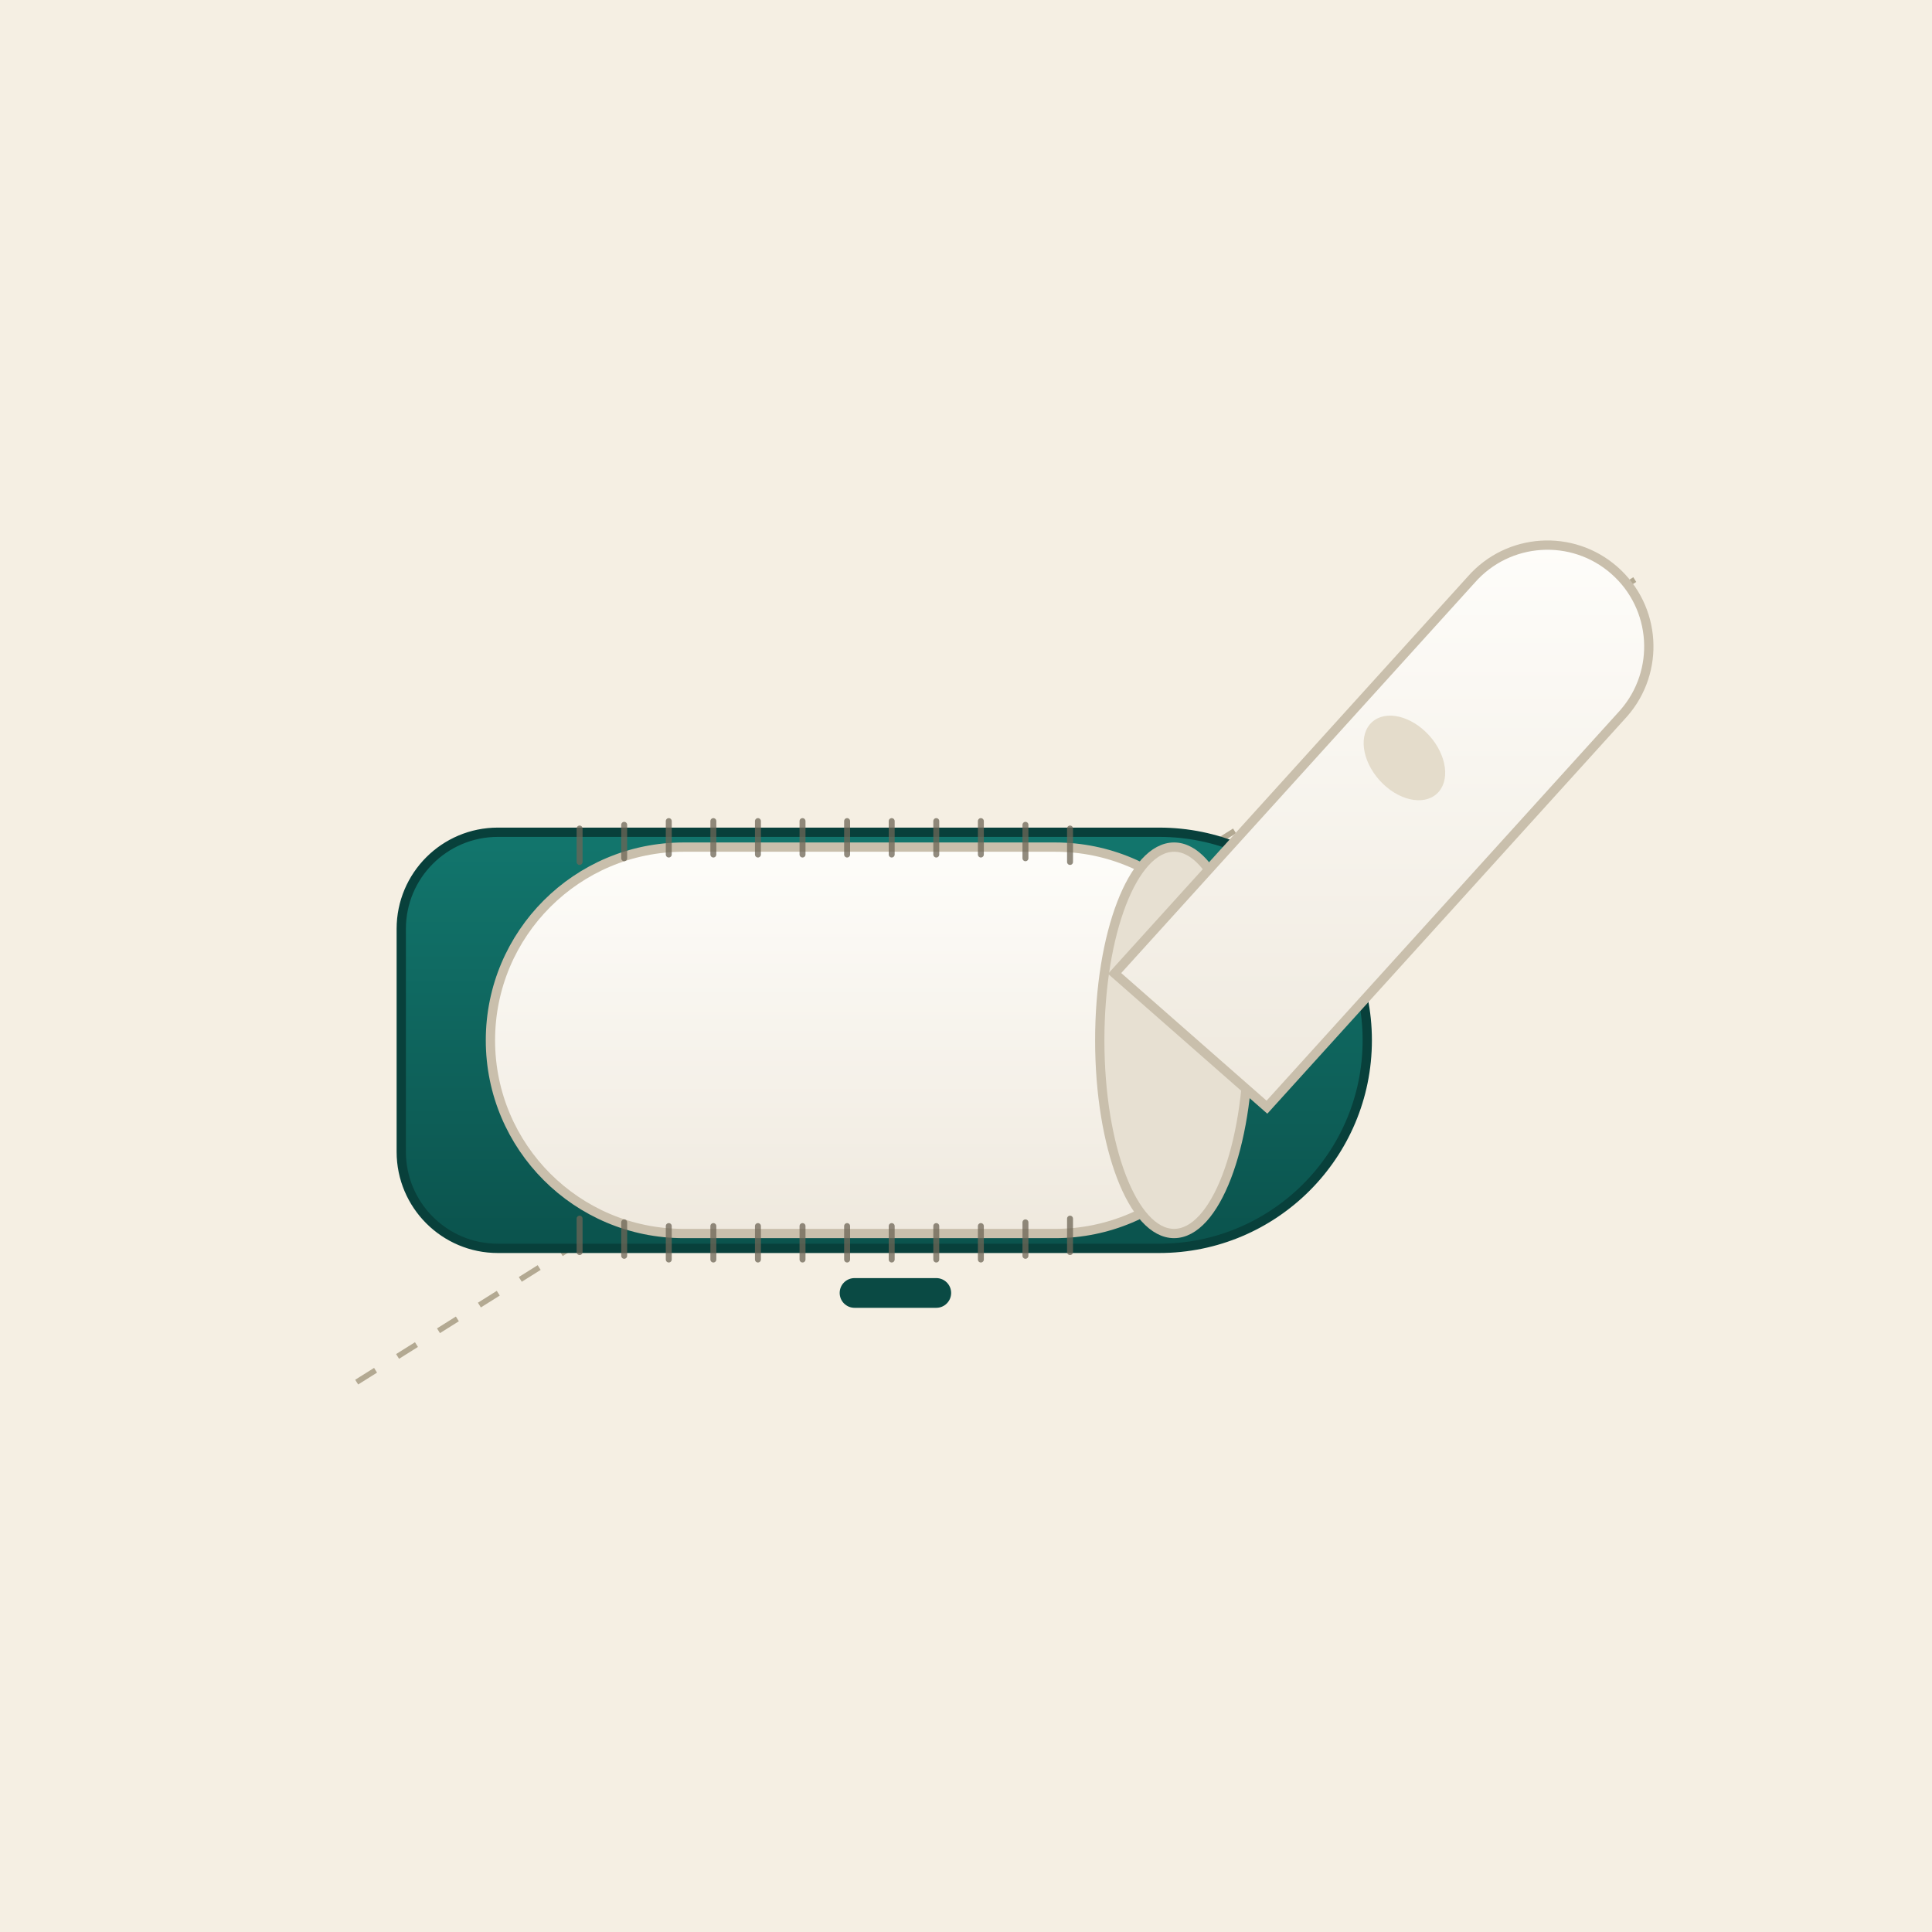
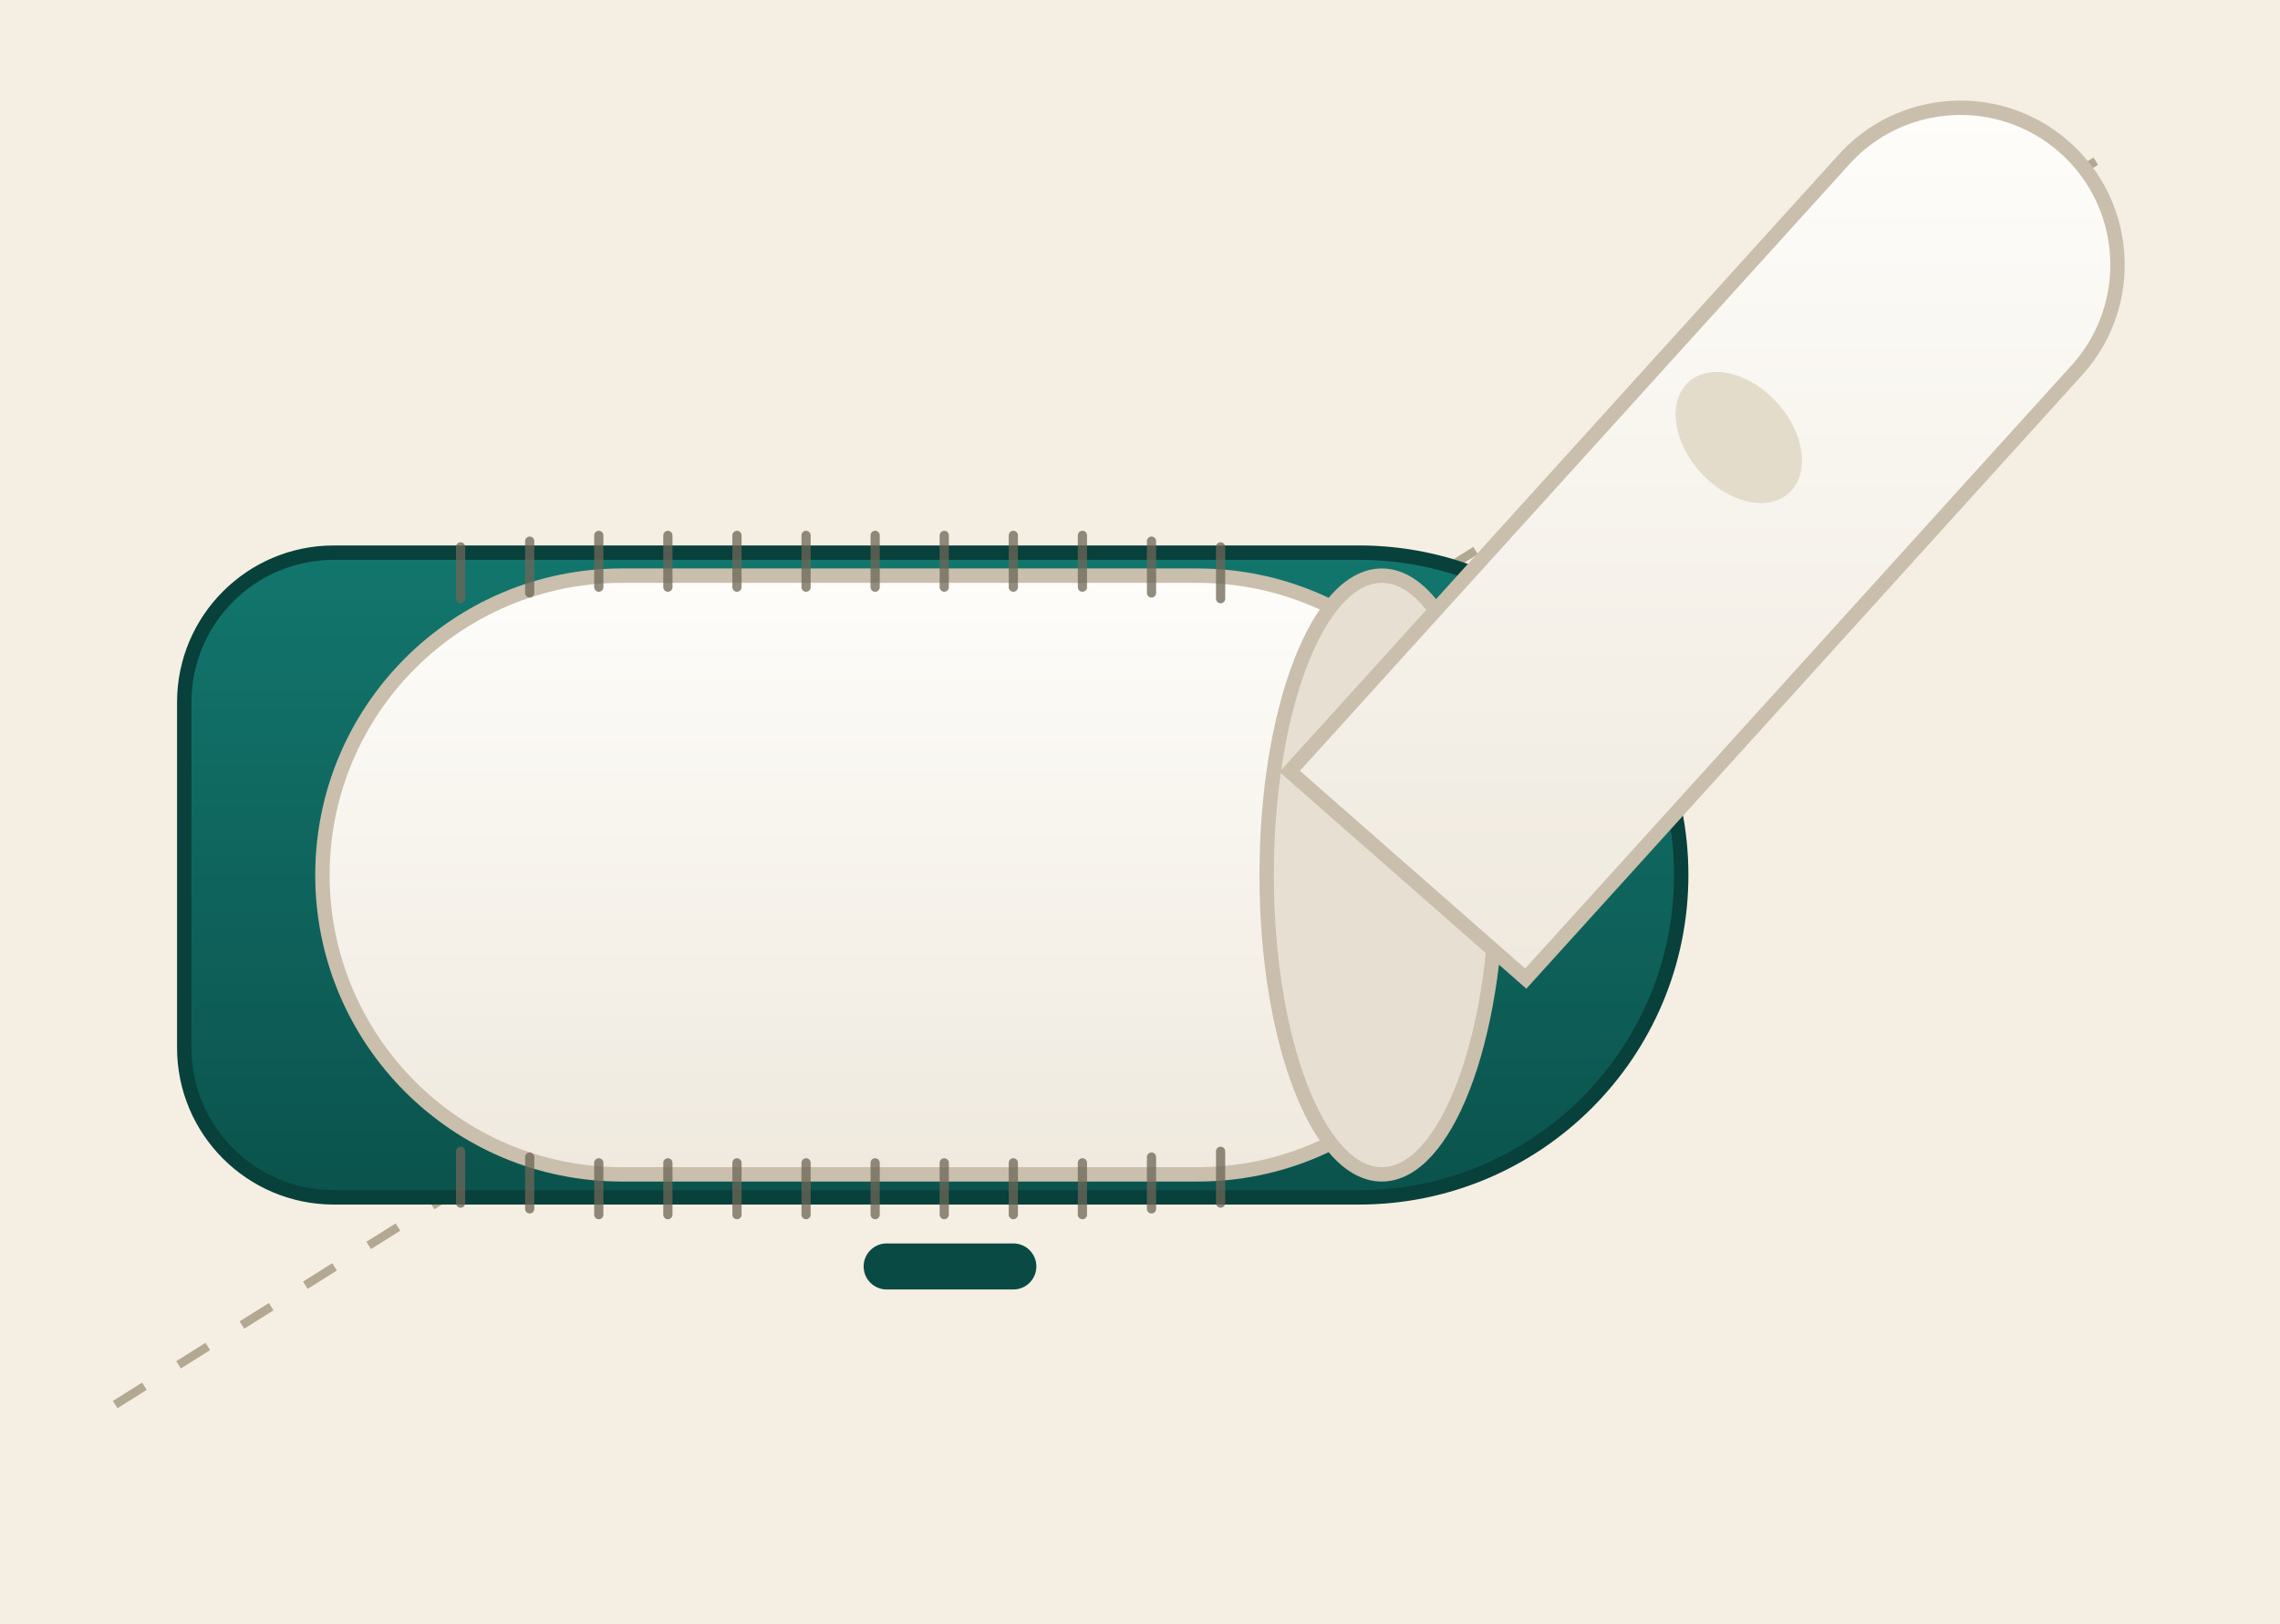
- <svg xmlns="http://www.w3.org/2000/svg" viewBox="0 0 520 520" role="img" aria-labelledby="t-desp d-desp">
+ <svg xmlns="http://www.w3.org/2000/svg" viewBox="76 128 396 282" role="img" aria-labelledby="t-desp d-desp">
  <defs>
    <linearGradient id="crema2" x1="0" y1="0" x2="0" y2="1">
      <stop offset="0" stop-color="#FEFDFA" />
      <stop offset="1" stop-color="#EFE9DE" />
    </linearGradient>
    <linearGradient id="tealG2" x1="0" y1="0" x2="0" y2="1">
      <stop offset="0" stop-color="#12766D" />
      <stop offset="1" stop-color="#0B534D" />
    </linearGradient>
    <style>
      .pieza { transform-box: fill-box; transform-origin: center; }
      .mango  { animation: sepMango  6s ease-in-out infinite; }
      .tambor { animation: sepTambor 6s ease-in-out infinite; }
      .cuna   { animation: sepCuna   6s ease-in-out infinite; }
      .guia   { animation: guiaFade  6s ease-in-out infinite; }
      @keyframes sepMango  { 0%,12%{transform:translate(0,0)} 42%,58%{transform:translate(46px,-52px)} 88%,100%{transform:translate(0,0)} }
      @keyframes sepTambor { 0%,12%{transform:translate(0,0)} 42%,58%{transform:translate(0,-14px)}   88%,100%{transform:translate(0,0)} }
      @keyframes sepCuna   { 0%,12%{transform:translate(0,0)} 42%,58%{transform:translate(-40px,46px)} 88%,100%{transform:translate(0,0)} }
      @keyframes guiaFade  { 0%,18%{opacity:0} 42%,58%{opacity:0.5} 82%,100%{opacity:0} }
    </style>
  </defs>
-   <rect width="520" height="520" fill="#F5EFE3" />
+   <rect x="0" y="0" width="620" height="620" fill="#F5EFE3" />
  <g class="guia">
    <path d="M96 372 L440 156" stroke="#B3A992" stroke-width="1.5" stroke-dasharray="6 7" />
  </g>
  <g class="pieza cuna">
    <path d="M108 250 a26 26 0 0 1 26-26 h178 a56 56 0 0 1 0 112 h-178 a26 26 0 0 1 -26-26 Z" fill="url(#tealG2)" stroke="#08403B" stroke-width="2.5" />
    <rect x="226" y="344" width="30" height="8" rx="4" fill="#0A4A44" />
  </g>
  <g class="pieza tambor">
    <rect x="132" y="228" width="204" height="104" rx="52" fill="url(#crema2)" stroke="#C9BFAC" stroke-width="2.5" />
    <g stroke="#6E6656" stroke-width="1.6" stroke-linecap="round" opacity="0.75">
      <path d="M156 232 v-9 M168 231 v-9 M180 230 v-9 M192 230 v-9 M204 230 v-9 M216 230 v-9 M228 230 v-9 M240 230 v-9 M252 230 v-9 M264 230 v-9 M276 231 v-9 M288 232 v-9" />
      <path d="M156 328 v9 M168 329 v9 M180 330 v9 M192 330 v9 M204 330 v9 M216 330 v9 M228 330 v9 M240 330 v9 M252 330 v9 M264 330 v9 M276 329 v9 M288 328 v9" />
    </g>
    <ellipse cx="316" cy="280" rx="20" ry="52" fill="#E7E0D2" stroke="#C9BFAC" stroke-width="2.5" />
  </g>
  <g class="pieza mango">
    <path d="M300 262 L396 156 a27 27 0 0 1 41 36 L341 298 Z" fill="url(#crema2)" stroke="#C9BFAC" stroke-width="2.5" />
    <ellipse cx="378" cy="204" rx="9" ry="13" fill="#E4DCCB" transform="rotate(-42 378 204)" />
  </g>
</svg>
